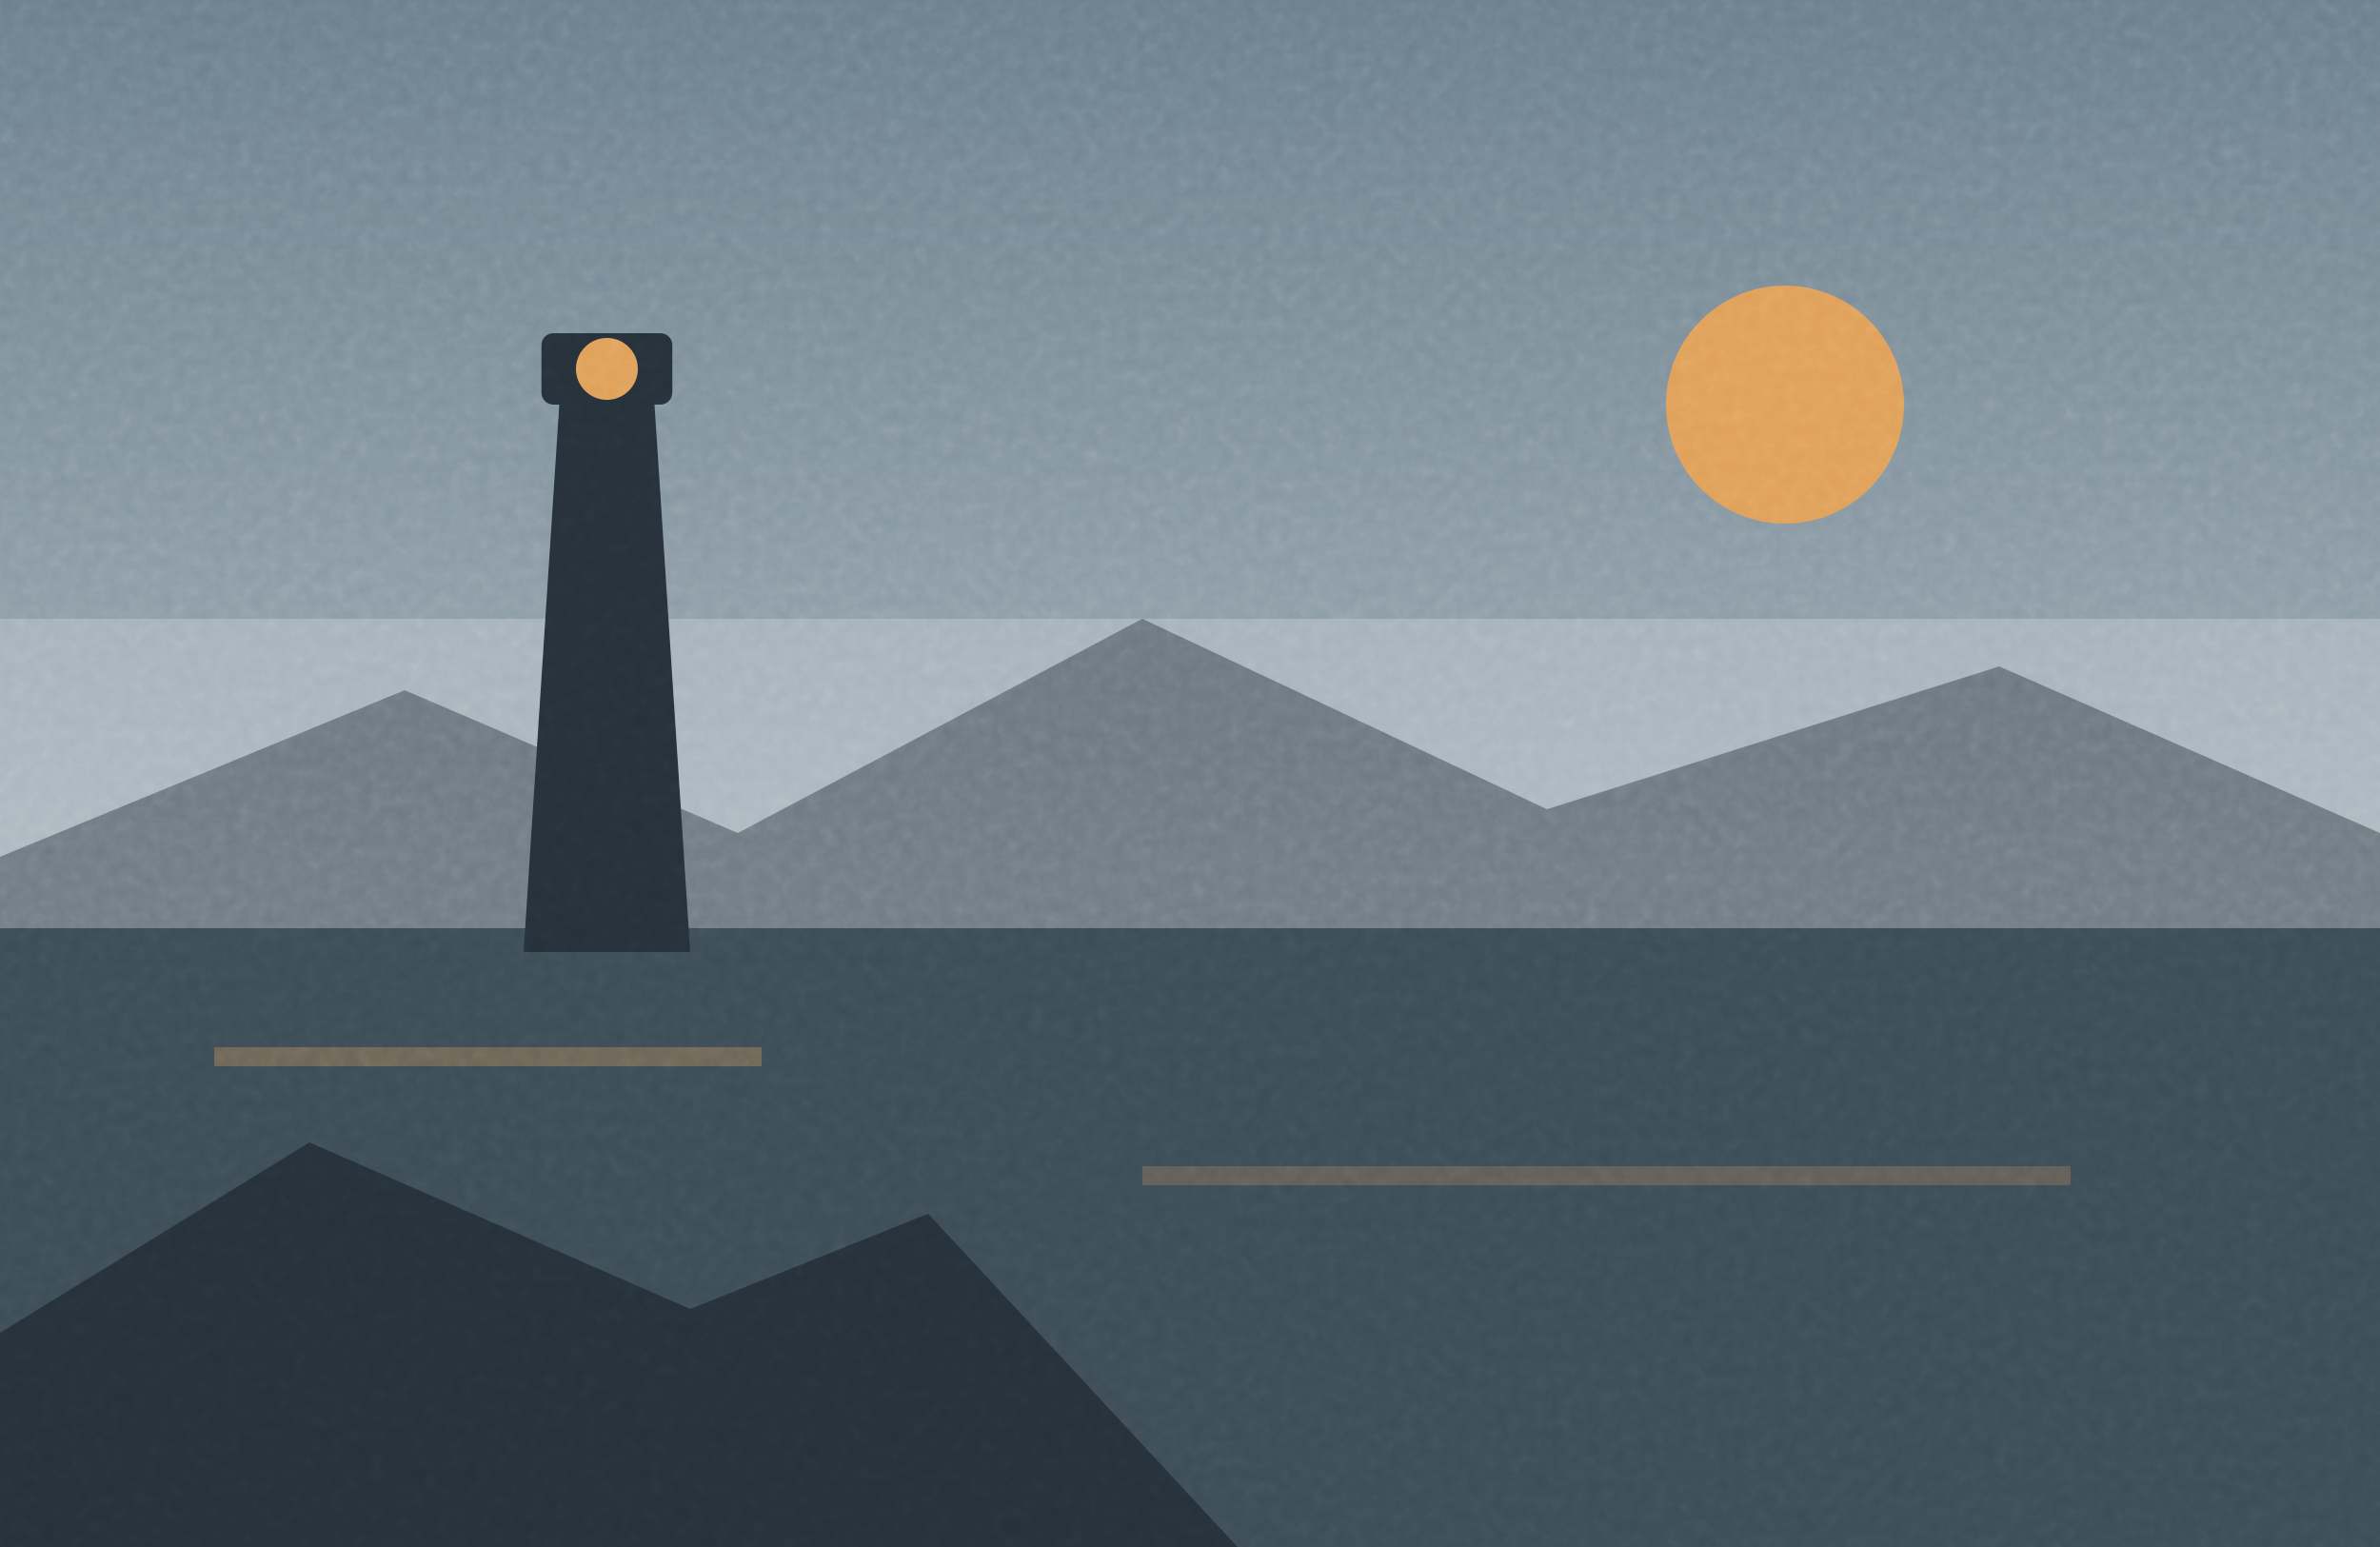
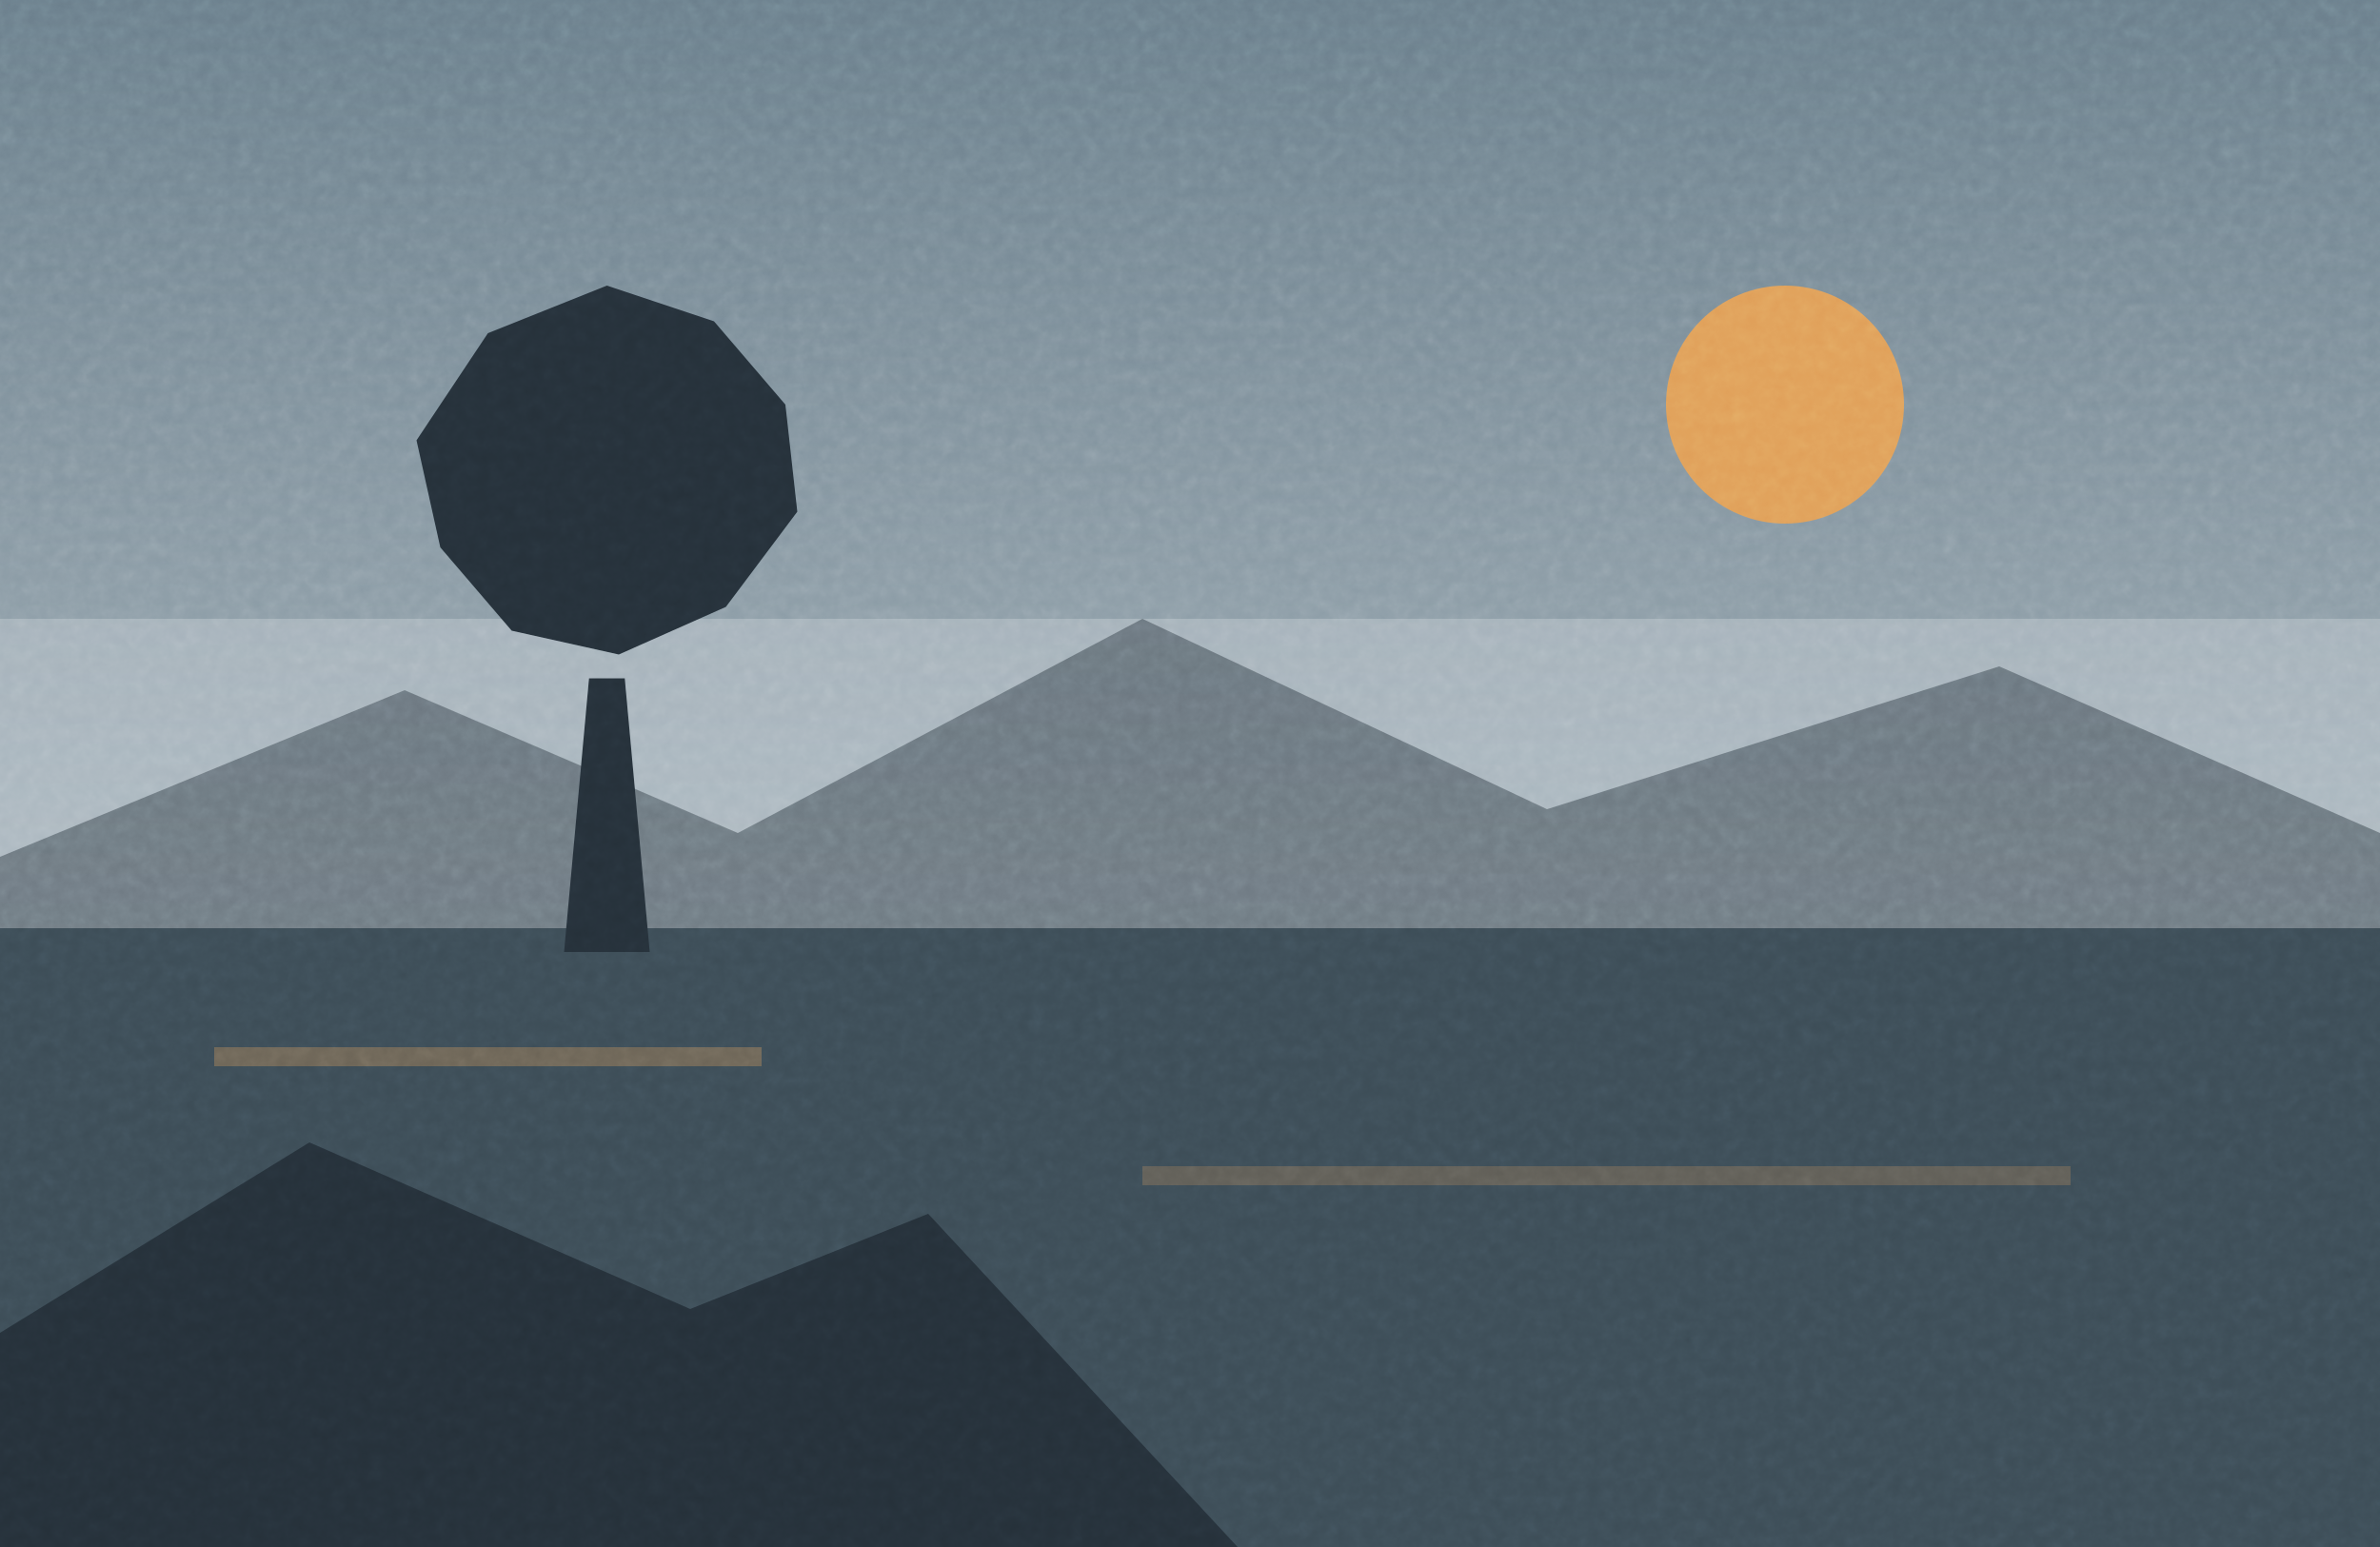
<svg xmlns="http://www.w3.org/2000/svg" viewBox="0 0 200 130" preserveAspectRatio="xMidYMid slice">
  <defs>
    <linearGradient id="skyga0" x1="0" y1="0" x2="0" y2="1">
      <stop offset="0" stop-color="#6b7f8c" />
      <stop offset="1" stop-color="#c3cdd2" />
    </linearGradient>
    <filter id="grga0">
      <feTurbulence type="fractalNoise" baseFrequency="0.9" numOctaves="3" />
      <feColorMatrix type="saturate" values="0" />
    </filter>
  </defs>
  <rect width="200" height="130" fill="url(#skyga0)" />
  <circle cx="150" cy="34" r="10" fill="#e0a05a" />
  <rect x="0" y="52" width="200" height="26" fill="#c3cdd2" opacity=".45" />
  <polygon points="0,72 34,58 62,70 96,52 130,68 168,56 200,70 200,82 0,82" fill="#26313a" opacity=".45" />
  <rect x="0" y="78" width="200" height="52" fill="#3d4d57" />
  <rect x="18" y="88" width="46" height="1.6" fill="#e0a05a" opacity="0.3" />
  <rect x="96" y="98" width="78" height="1.6" fill="#e0a05a" opacity="0.22" />
  <rect x="18" y="110" width="34" height="1.6" fill="#e0a05a" opacity="0.16" />
-   <polygon points="44,80 47,34 55,34 58,80" fill="#26313a" />
-   <rect x="45.5" y="28" width="11" height="6" rx="1" fill="#26313a" />
-   <circle cx="51" cy="31" r="2.6" fill="#e0a05a" />
+   <polygon points="47.4,80 49.5,57 52.5,57 54.6,80" fill="#26313a" />
+   <polygon points="51,24 60,27 66,34 67,43 61,51 52,55 43,53 37,46 35,37 41,28" fill="#26313a" />
  <polygon points="0,112 26,96 58,110 78,102 104,130 0,130" fill="#26313a" />
  <rect width="200" height="130" filter="url(#grga0)" opacity="0.2" style="mix-blend-mode:overlay" />
</svg>
